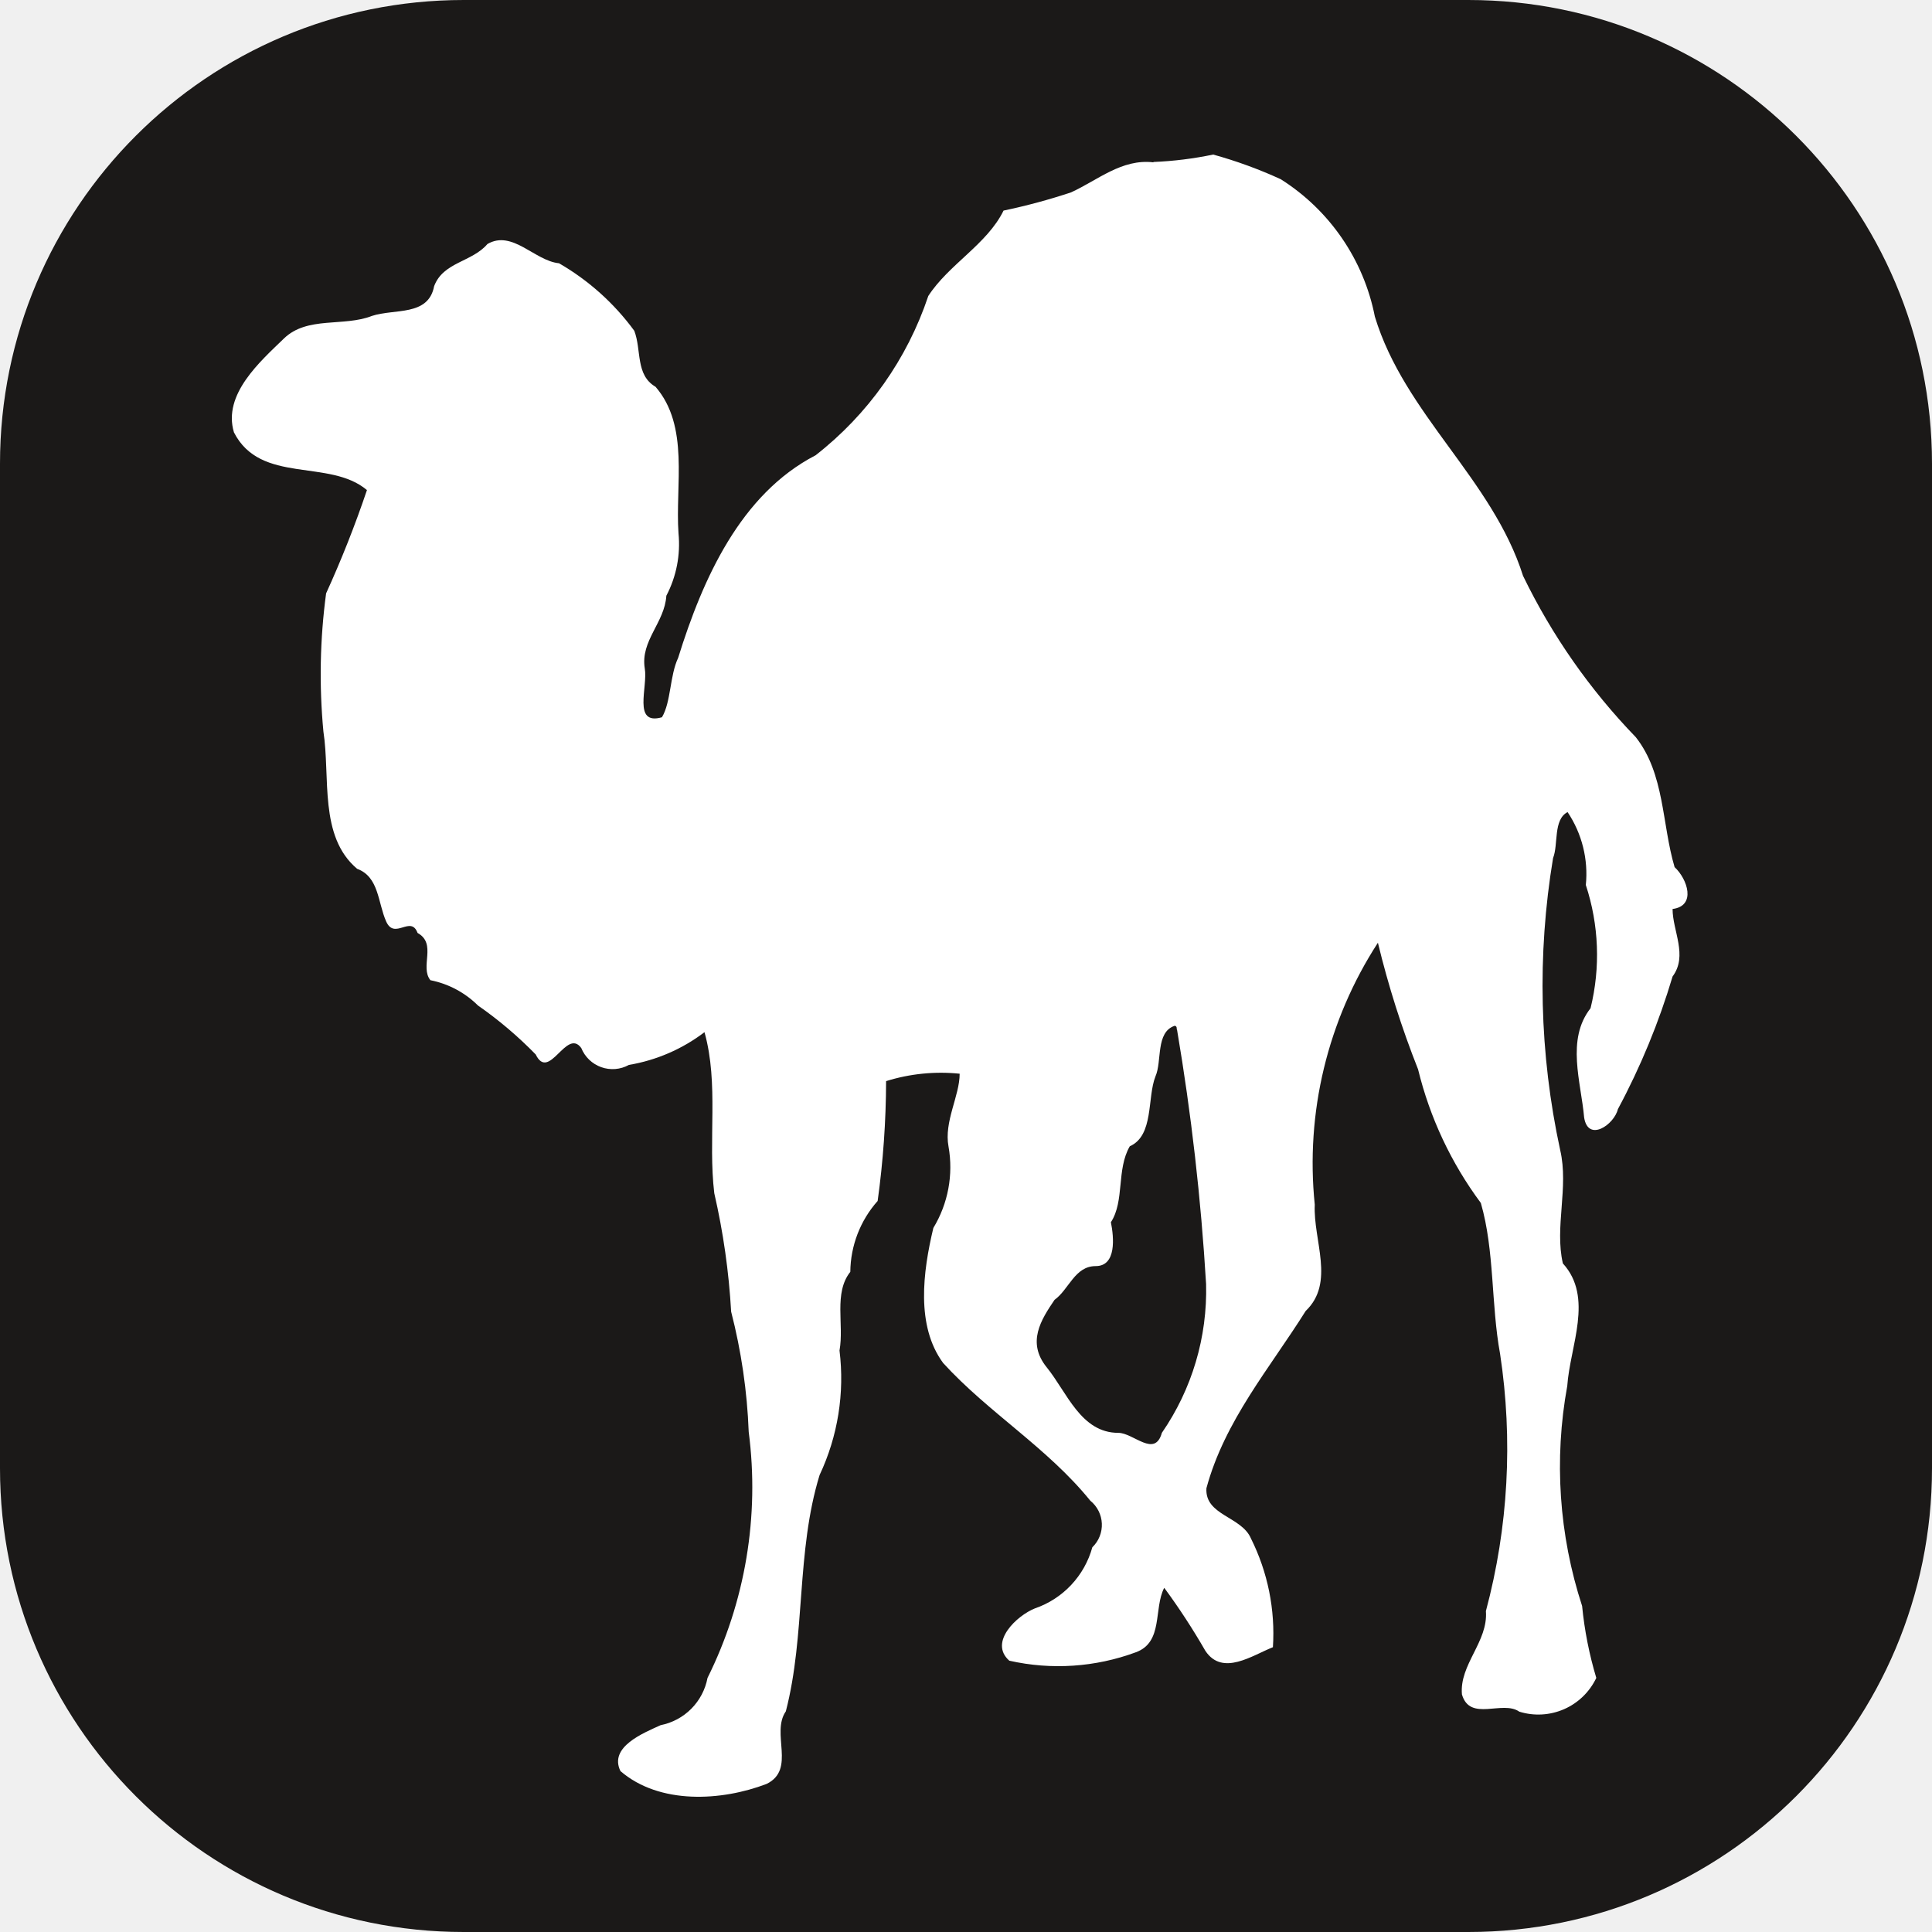
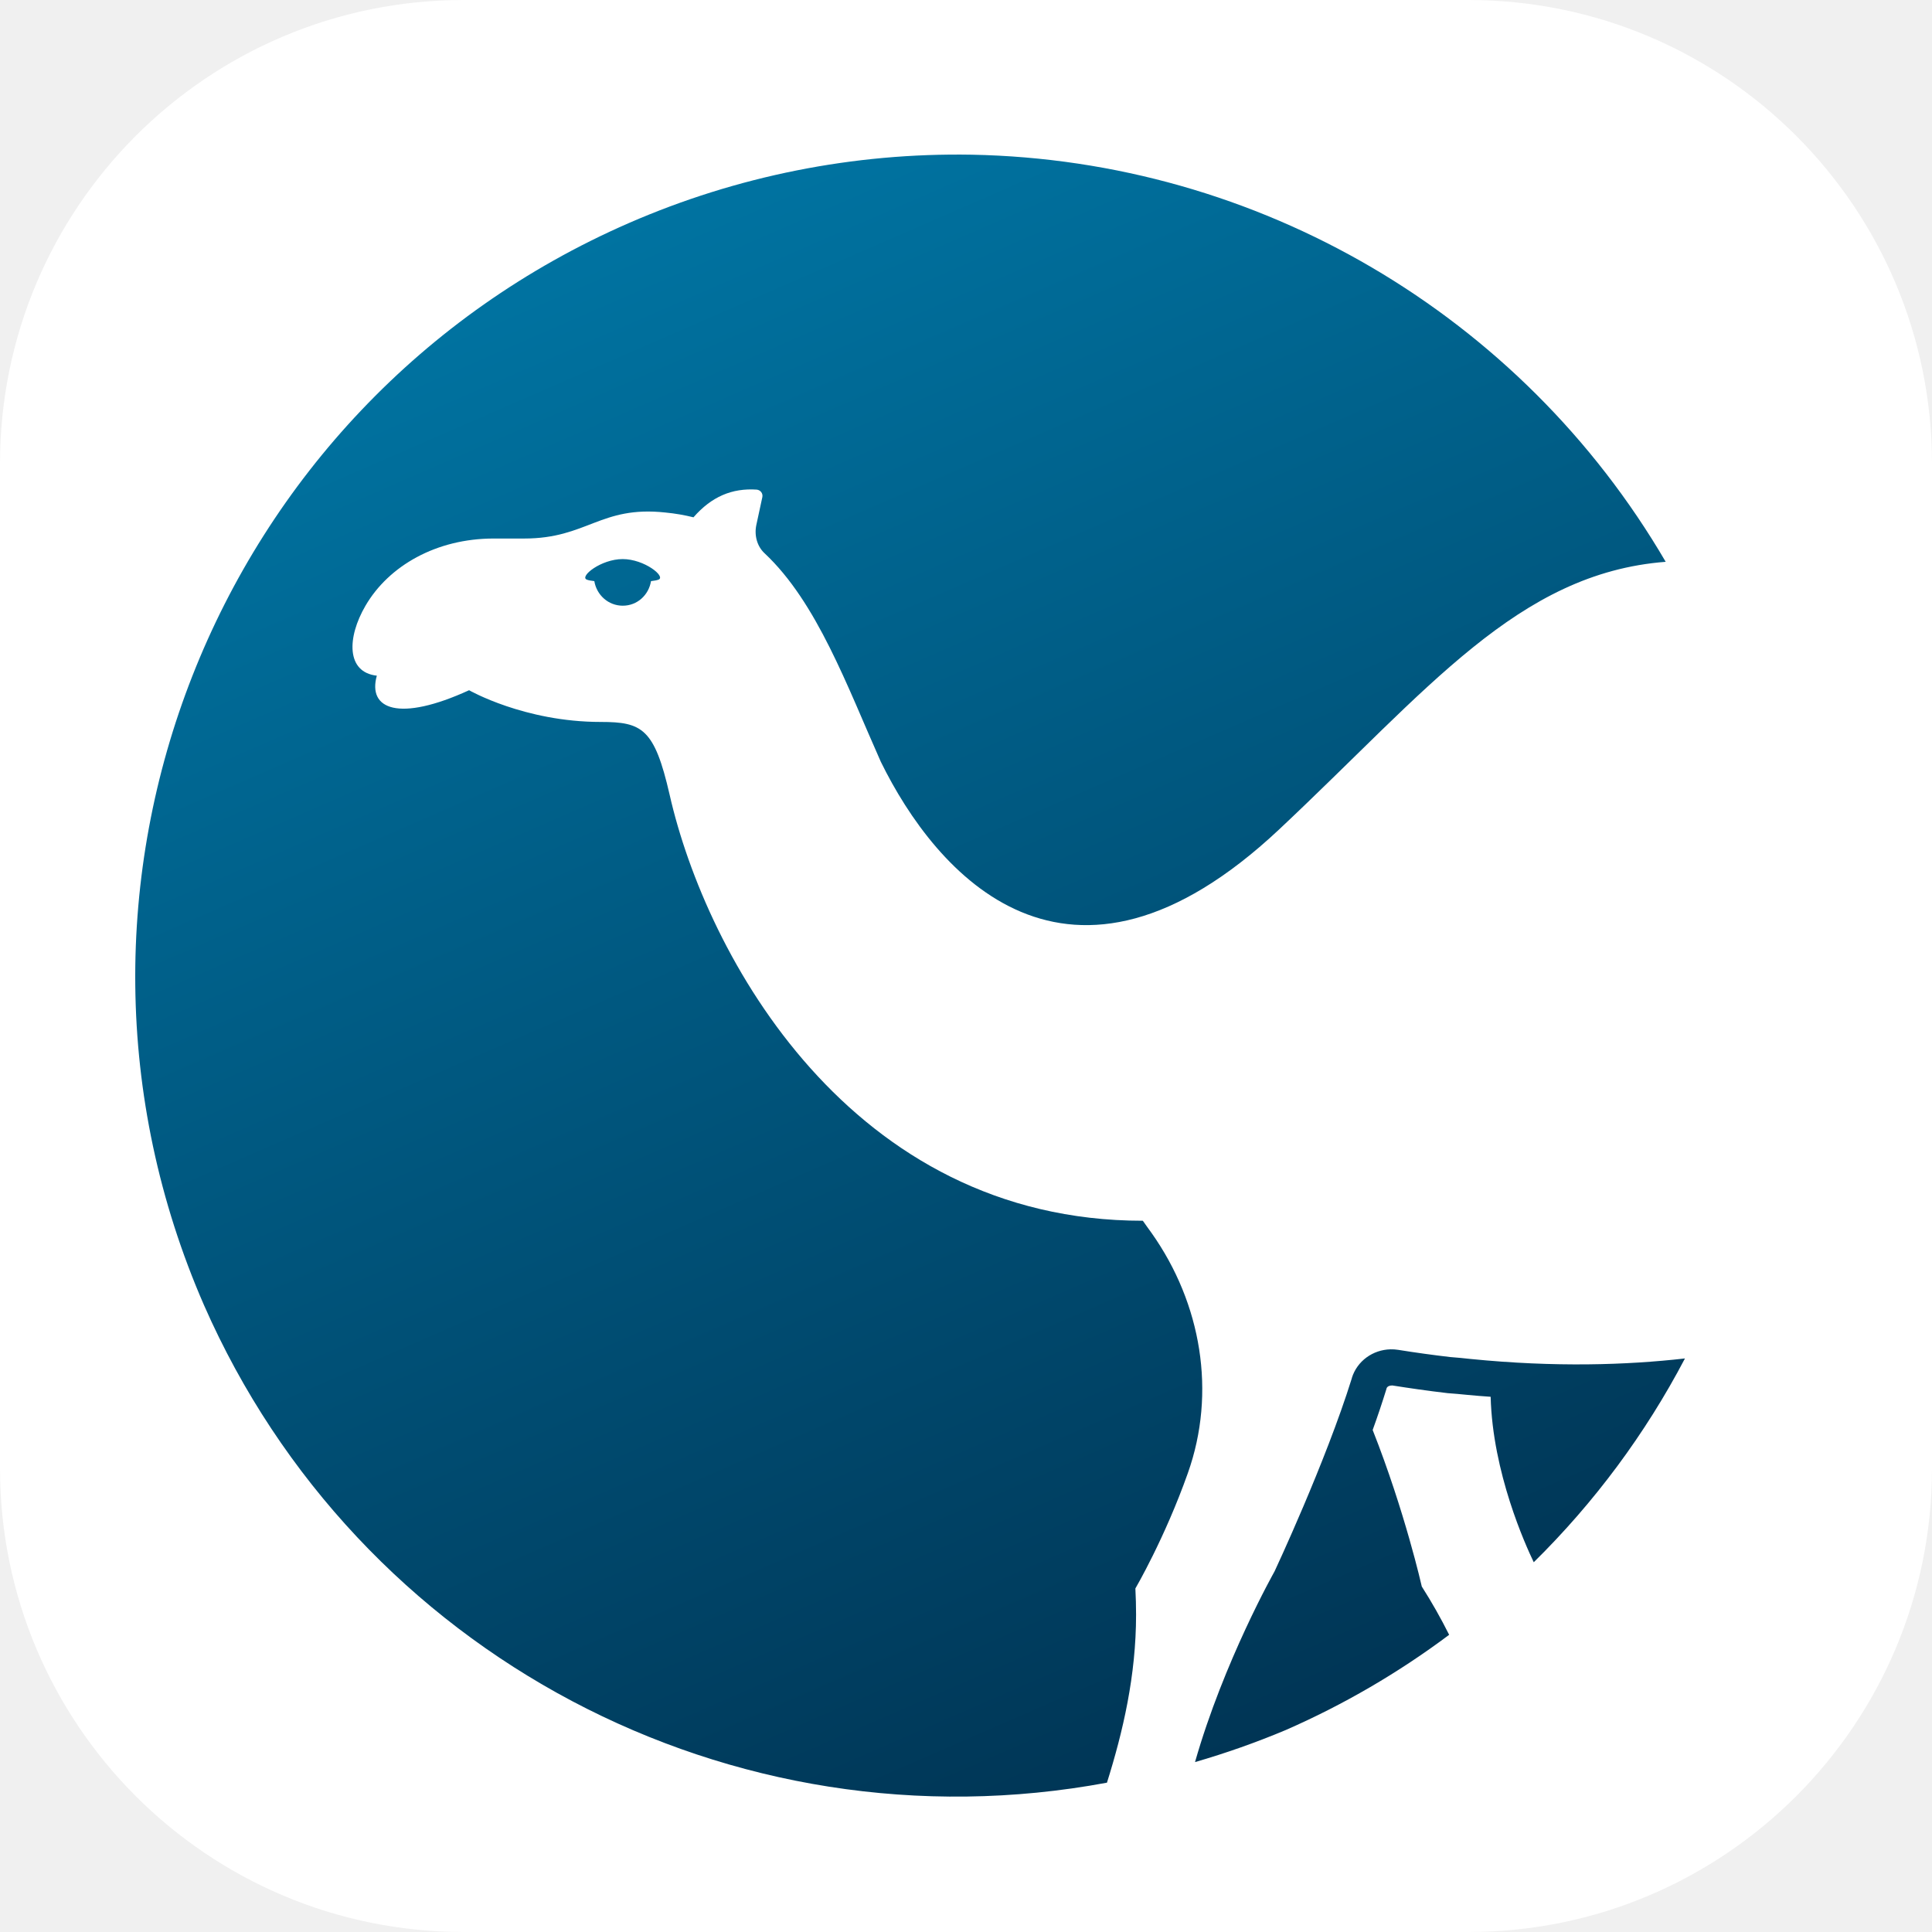
<svg xmlns="http://www.w3.org/2000/svg" width="100" height="100" viewBox="0 0 100 100" fill="none">
-   <rect width="100" height="100" rx="24" fill="#1B1918" />
-   <path d="M60.924 53.303C61.663 57.658 62.164 62.05 62.427 66.459C62.499 69.205 61.698 71.903 60.138 74.164C59.771 75.475 58.67 74.164 57.884 74.164C55.945 74.164 55.228 72.068 54.18 70.775C53.132 69.482 53.883 68.311 54.582 67.281C55.333 66.739 55.63 65.533 56.714 65.533C57.797 65.533 57.657 64.048 57.5 63.262C58.216 62.161 57.779 60.537 58.478 59.331C59.736 58.772 59.369 56.815 59.806 55.715C60.155 54.928 59.806 53.426 60.802 53.094C60.802 53.094 60.924 53.094 60.907 53.269M59.701 8.402C58.059 8.21 56.818 9.328 55.438 9.957C54.292 10.338 53.126 10.653 51.944 10.9C51.088 12.647 49.113 13.678 48.048 15.32C46.957 18.584 44.927 21.453 42.212 23.567C38.334 25.576 36.377 29.944 35.101 34.05C34.664 34.976 34.734 36.339 34.263 37.125C32.725 37.562 33.546 35.553 33.372 34.592C33.145 33.159 34.402 32.233 34.49 30.835C35.01 29.842 35.229 28.719 35.119 27.603C34.944 25.105 35.695 22.064 33.931 20.02C32.882 19.409 33.214 18.116 32.83 17.12C31.788 15.697 30.461 14.508 28.934 13.626C27.676 13.504 26.523 11.879 25.23 12.63C24.426 13.573 22.941 13.556 22.47 14.814C22.172 16.386 20.408 15.967 19.255 16.351C17.787 16.928 15.9 16.351 14.695 17.522C13.489 18.692 11.515 20.405 12.109 22.379C13.489 25.087 17.053 23.724 18.993 25.367C18.38 27.184 17.674 28.968 16.879 30.713C16.561 33.082 16.515 35.479 16.739 37.859C17.106 40.235 16.494 43.292 18.486 44.97C19.622 45.389 19.552 46.717 19.988 47.695C20.425 48.673 21.264 47.346 21.613 48.289C22.627 48.848 21.718 50.036 22.277 50.735C23.21 50.92 24.067 51.376 24.741 52.045C25.815 52.793 26.815 53.642 27.728 54.579C28.427 56.011 29.318 53.181 30.087 54.247C30.18 54.476 30.32 54.682 30.498 54.853C30.677 55.024 30.89 55.155 31.122 55.237C31.355 55.32 31.603 55.352 31.849 55.332C32.095 55.312 32.334 55.24 32.55 55.12C33.973 54.881 35.316 54.299 36.464 53.426C37.215 56.099 36.639 58.999 36.971 61.76C37.435 63.775 37.727 65.827 37.844 67.892C38.368 69.927 38.673 72.012 38.753 74.112C39.321 78.475 38.579 82.908 36.621 86.849C36.507 87.452 36.215 88.008 35.782 88.444C35.349 88.88 34.796 89.176 34.193 89.295C33.319 89.696 31.502 90.413 32.114 91.671C34.14 93.418 37.355 93.226 39.679 92.335C41.216 91.583 39.889 89.714 40.675 88.578C41.706 84.595 41.199 80.332 42.422 76.348C43.368 74.34 43.725 72.105 43.453 69.901C43.697 68.556 43.138 66.931 44.012 65.83C44.025 64.477 44.528 63.174 45.427 62.161C45.712 60.106 45.858 58.034 45.864 55.959C47.094 55.574 48.39 55.444 49.672 55.575C49.672 56.728 48.851 58.056 49.096 59.349C49.353 60.801 49.074 62.297 48.31 63.559C47.768 65.83 47.401 68.626 48.816 70.548C51.158 73.116 54.215 74.933 56.434 77.676C56.612 77.819 56.757 77.999 56.86 78.203C56.963 78.406 57.021 78.63 57.031 78.858C57.041 79.086 57.002 79.314 56.917 79.526C56.833 79.738 56.703 79.929 56.539 80.087C56.338 80.816 55.963 81.485 55.445 82.036C54.928 82.587 54.284 83.004 53.569 83.249C52.643 83.616 51.158 84.997 52.241 85.957C54.421 86.449 56.697 86.297 58.793 85.521C60.225 84.997 59.701 83.267 60.26 82.184C61.032 83.232 61.743 84.323 62.392 85.451C63.283 86.779 64.82 85.678 65.886 85.259C66.012 83.316 65.62 81.375 64.75 79.633C64.261 78.48 62.357 78.445 62.444 77.03C63.388 73.535 65.729 70.81 67.581 67.857C69.118 66.389 67.965 64.206 68.052 62.354C67.562 57.594 68.715 52.81 71.32 48.796C71.859 51.026 72.554 53.215 73.399 55.348C74.008 57.848 75.113 60.201 76.648 62.266C77.365 64.747 77.172 67.508 77.644 70.076C78.319 74.517 78.07 79.049 76.91 83.389C77.033 84.979 75.53 86.15 75.67 87.705C76.089 89.137 77.766 87.984 78.64 88.596C79.403 88.833 80.226 88.786 80.958 88.466C81.69 88.145 82.281 87.57 82.624 86.849C82.259 85.635 82.013 84.388 81.89 83.127C80.691 79.453 80.427 75.538 81.121 71.736C81.261 69.674 82.501 67.158 80.894 65.394C80.457 63.507 81.208 61.463 80.754 59.523C79.677 54.554 79.552 49.426 80.387 44.41C80.667 43.712 80.387 42.419 81.138 42.034C81.882 43.144 82.216 44.479 82.082 45.808C82.761 47.869 82.846 50.079 82.327 52.185C81.051 53.81 81.837 56.011 81.995 57.846C82.204 59.139 83.55 58.213 83.742 57.409C84.916 55.222 85.864 52.922 86.572 50.543C87.376 49.46 86.572 48.184 86.572 47.049C87.813 46.891 87.341 45.494 86.677 44.882C86.013 42.646 86.17 40.06 84.668 38.156C82.292 35.699 80.322 32.88 78.832 29.804C77.242 24.79 72.7 21.453 71.162 16.386C70.877 14.931 70.297 13.55 69.459 12.328C68.621 11.105 67.542 10.066 66.288 9.275C65.159 8.757 63.991 8.331 62.794 8C61.775 8.213 60.741 8.341 59.701 8.384" fill="white" />
+   <rect width="100" height="100" rx="24" fill="white" />
+   <path d="M92 50.495C92 73.964 72.975 92.99 49.505 92.99C26.036 92.99 7.011 73.964 7.011 50.495C7.011 27.025 26.036 8 49.505 8C72.975 8 92 27.025 92 50.495Z" fill="white" />
+   <path d="M50.293 8.007C44.195 7.901 38.146 9.107 32.555 11.543C11.017 20.932 1.166 46.004 10.554 67.543C18.498 85.644 37.862 95.888 57.296 92.271C58.125 89.63 58.803 86.735 58.803 83.576C58.803 83.128 58.791 82.679 58.767 82.219C58.767 82.219 60.287 79.626 61.483 76.248C62.967 72.072 62.182 67.473 59.615 63.833C59.464 63.634 59.315 63.409 59.153 63.186C44.033 63.186 36.554 49.474 34.66 41.136C33.875 37.708 33.238 37.368 31.098 37.368C27.138 37.368 24.28 35.726 24.28 35.726C20.644 37.391 19.017 36.713 19.505 34.973C17.921 34.8 17.954 33.002 18.918 31.351C20.125 29.28 22.594 27.874 25.549 27.874H27.131C30.397 27.874 31.07 26.166 34.435 26.527C34.96 26.577 35.446 26.665 35.894 26.776C36.829 25.705 37.889 25.256 39.173 25.343C39.372 25.369 39.496 25.542 39.459 25.729L39.147 27.176C39.035 27.711 39.185 28.273 39.571 28.634C42.288 31.176 43.846 35.514 45.591 39.429C48.421 45.199 55.251 53.214 66.208 42.931C73.911 35.7 78.566 29.671 86.216 29.079C78.734 16.273 65.122 8.289 50.293 8.007ZM32.229 28.938C31.107 28.938 29.988 29.838 30.368 30C30.453 30.035 30.598 30.06 30.762 30.079C30.881 30.795 31.484 31.351 32.235 31.351C32.986 31.351 33.58 30.796 33.696 30.079C33.861 30.06 34.005 30.035 34.09 30C34.471 29.838 33.351 28.938 32.229 28.938ZM71.971 69.841C71.061 69.863 70.245 70.441 69.971 71.324V71.337C68.613 75.7 65.971 81.334 65.971 81.334C65.971 81.334 63.341 85.99 61.854 91.205C63.451 90.743 65.02 90.189 66.553 89.545C69.551 88.232 72.388 86.579 75.008 84.617C74.579 83.76 74.107 82.927 73.592 82.119C73.592 82.119 72.72 78.243 71.049 74.016C71.311 73.294 71.548 72.584 71.76 71.898L71.772 71.849C71.821 71.748 71.934 71.712 72.058 71.712H72.072C72.944 71.849 73.866 71.985 74.938 72.11C75.262 72.135 75.598 72.16 75.935 72.197C76.346 72.235 76.745 72.271 77.156 72.297C77.255 76.219 78.957 79.967 79.387 80.861C82.526 77.771 85.166 74.213 87.213 70.313C84.183 70.658 80.478 70.775 76.116 70.34C75.768 70.303 75.419 70.265 75.069 70.241C74.165 70.136 73.263 70.011 72.365 69.867C72.234 69.846 72.103 69.838 71.971 69.841Z" fill="url(#paint0_linear_749_36)" />
+   <defs>
+     <linearGradient id="paint0_linear_749_36" x1="32.555" y1="11.544" x2="66.553" y2="89.544" gradientUnits="userSpaceOnUse">
+       <stop stop-color="#0073A1" />
+       <stop offset="1" stop-color="#003555" />
+     </linearGradient>
+   </defs>
</svg>
